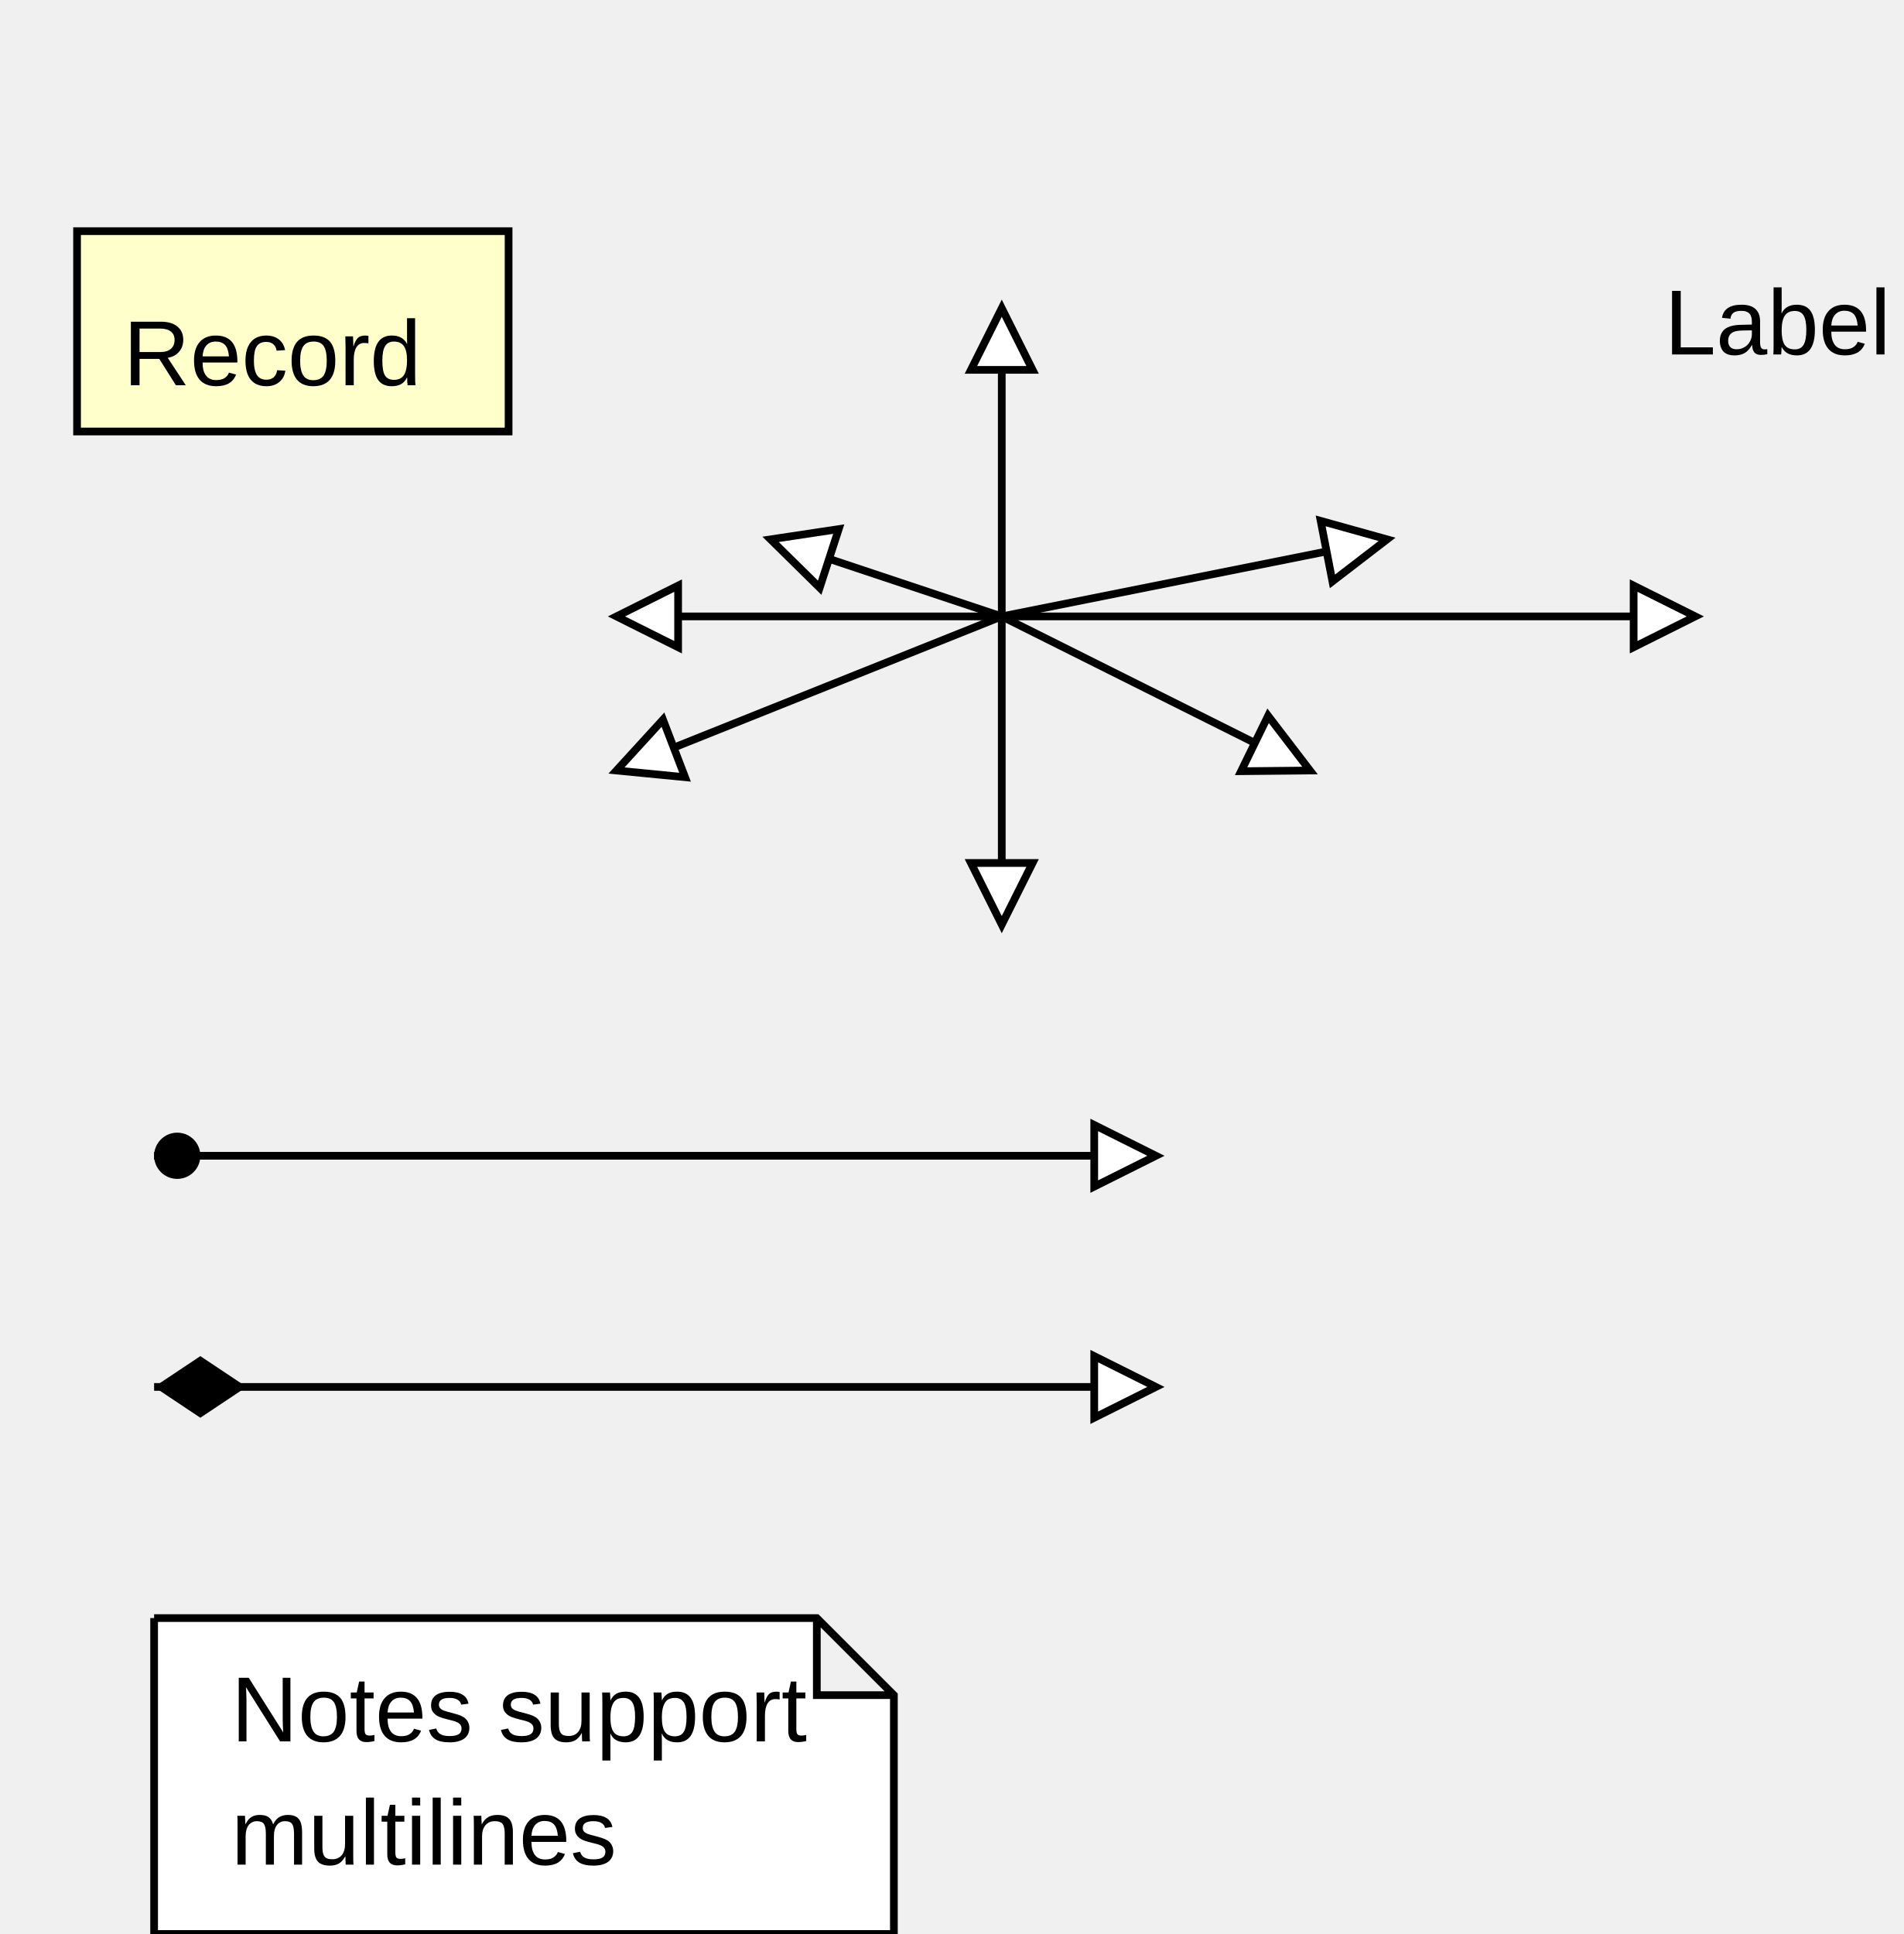
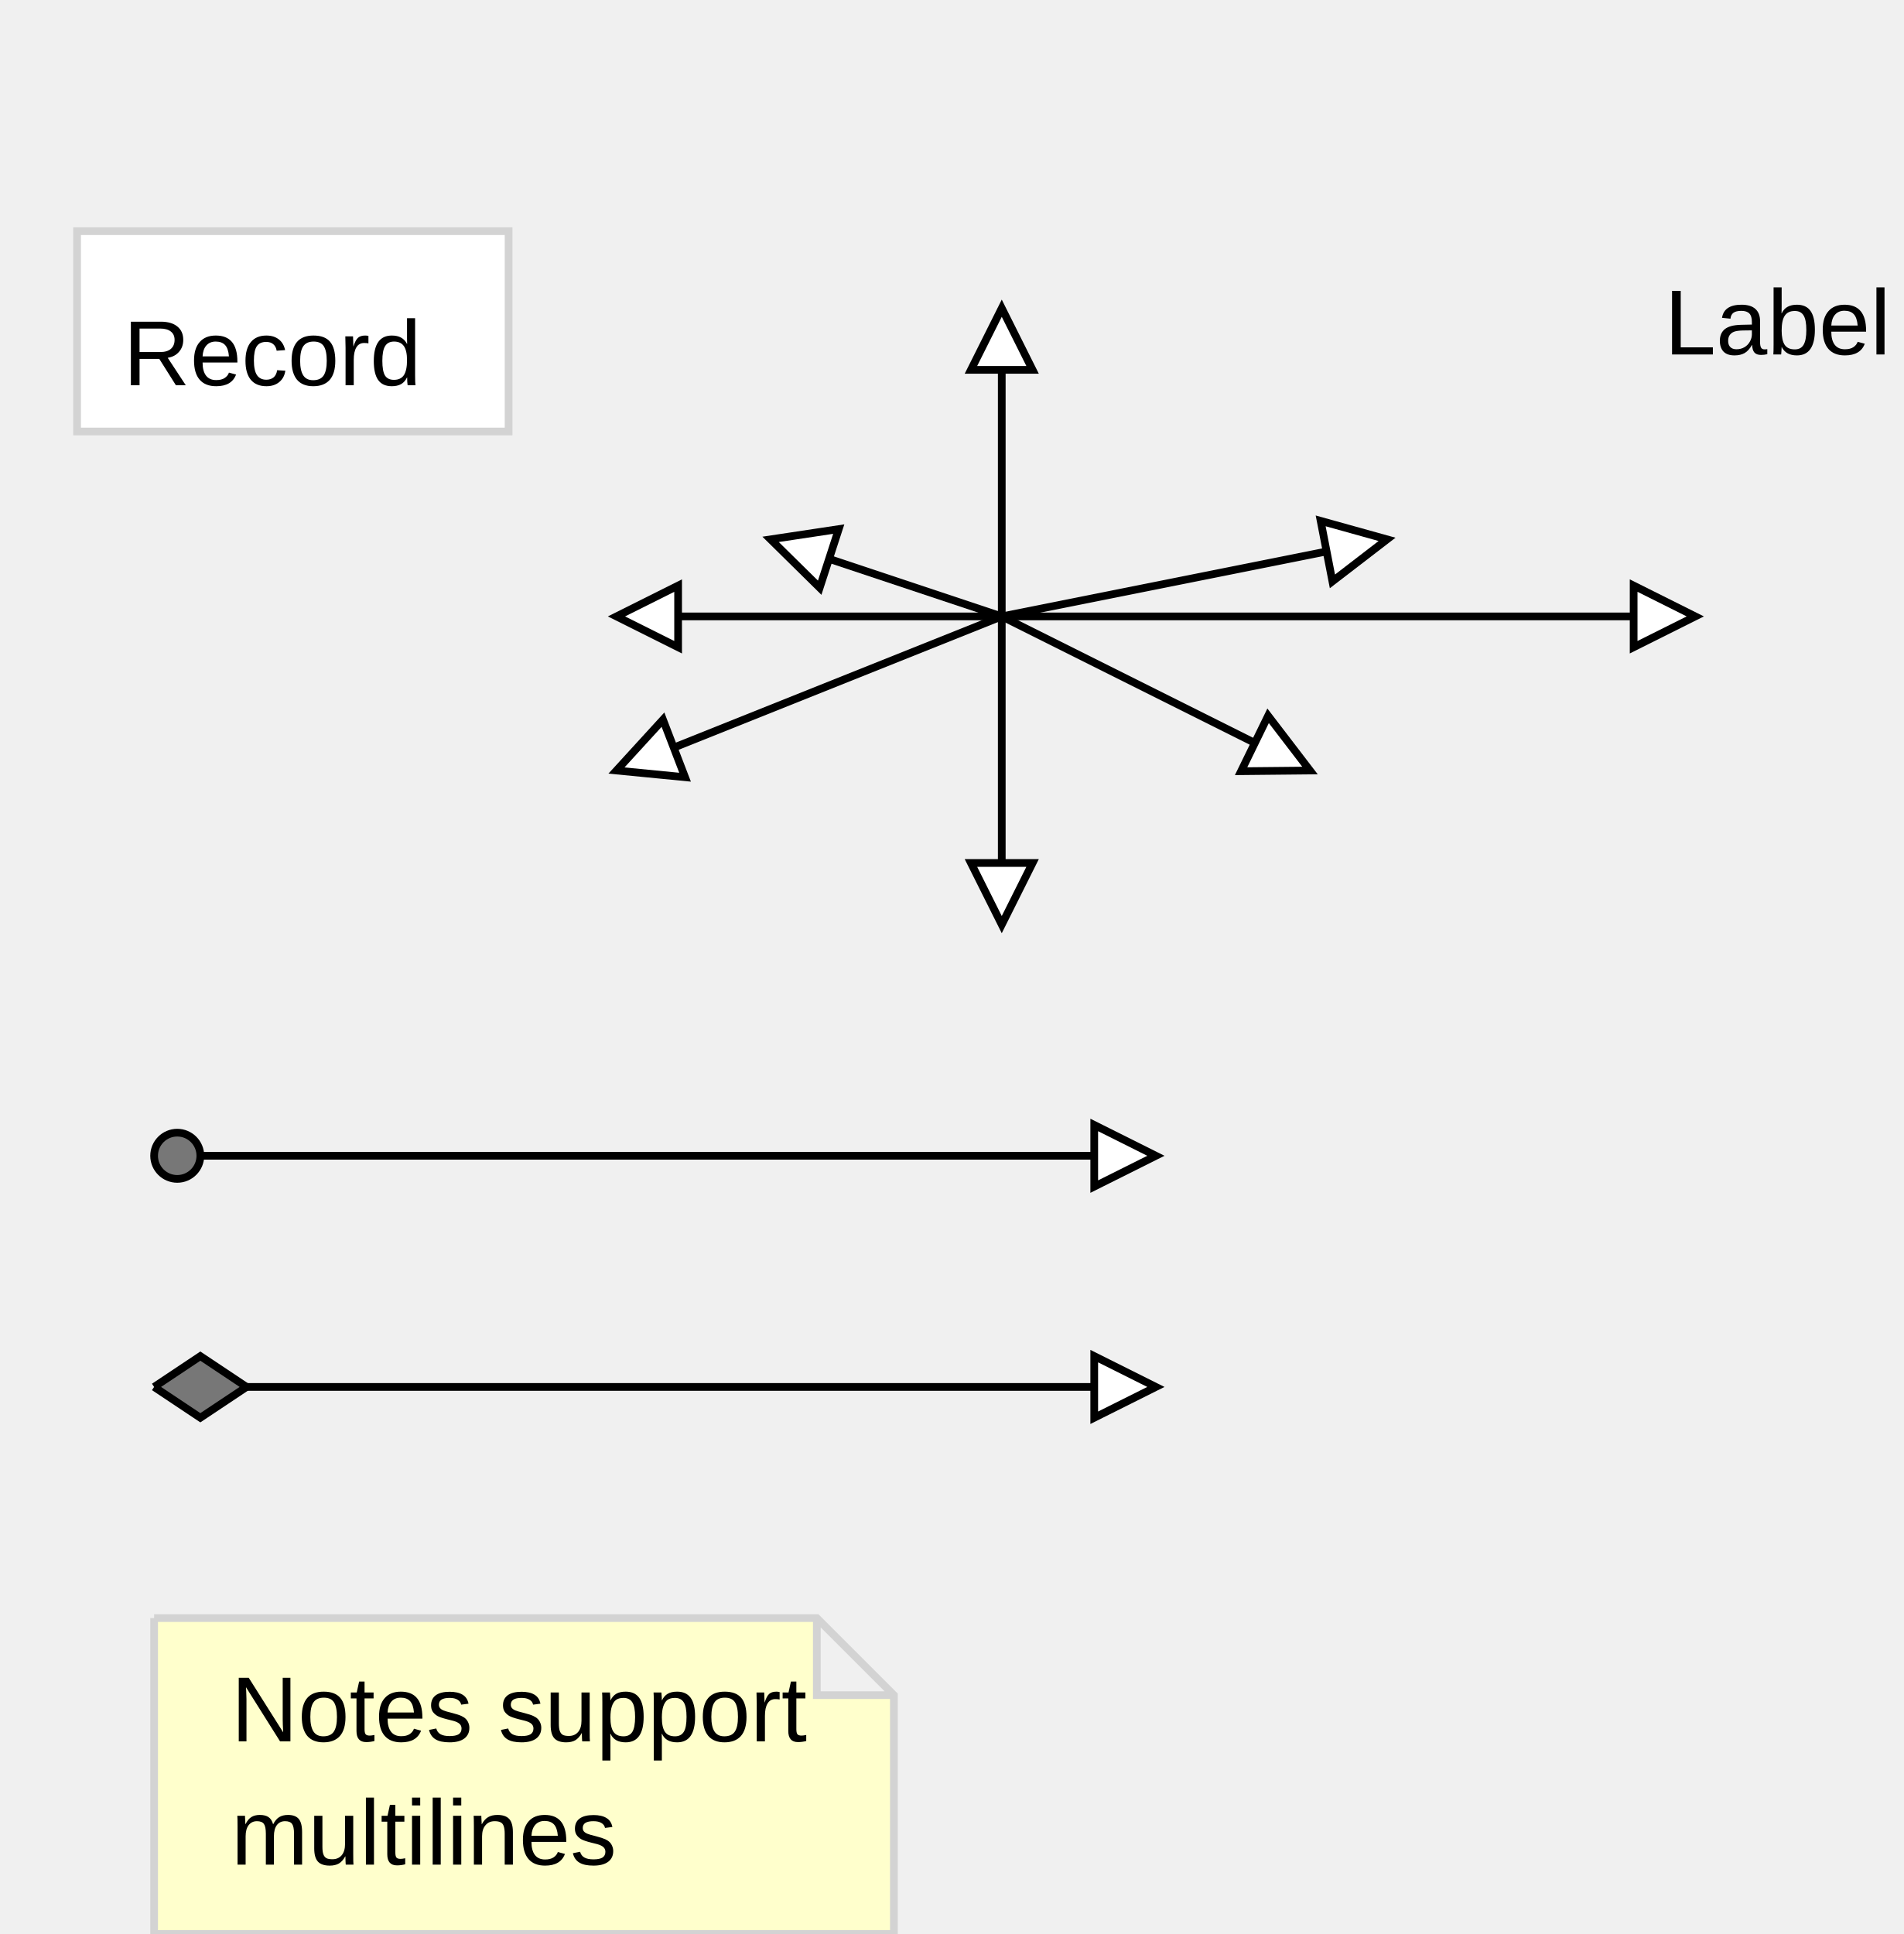
<svg xmlns="http://www.w3.org/2000/svg" width="247" height="251" font-family="Arial, Helvetica, sans-serif">
-   <rect stroke="black" fill="#ffffcc" x="10" y="30" width="56" height="26" />
+   <rect stroke="#d3d3d3" fill="#ffffff" x="10" y="30" width="56" height="26" />
  <text font-family="Arial,Helvetica,sans-serif" font-size="12px" x="16" y="50">Record</text>
  <path stroke="black" d="M130,80 L180,70" />
  <g transform="rotate(-11 180 70)">
    <path stroke="black" fill="#ffffff" d="M180,70 l-8,-4 l 0,8 Z" />
  </g>
  <path stroke="black" d="M130,80 L100,70" />
  <g transform="rotate(198 100 70)">
    <path stroke="black" fill="#ffffff" d="M100,70 l-8,-4 l 0,8 Z" />
  </g>
  <path stroke="black" d="M130,80 L80,100" />
  <g transform="rotate(159 80 100)">
    <path stroke="black" fill="#ffffff" d="M80,100 l-8,-4 l 0,8 Z" />
  </g>
  <path stroke="black" d="M130,80 L170,100" />
  <g transform="rotate(26 170 100)">
    <path stroke="black" fill="#ffffff" d="M170,100 l-8,-4 l 0,8 Z" />
  </g>
  <path stroke="black" d="M130,80 L220,80" />
  <g transform="rotate(0 220 80)">
    <path stroke="black" fill="#ffffff" d="M220,80 l-8,-4 l 0,8 Z" />
  </g>
  <path stroke="black" d="M130,80 L80,80" />
  <g transform="rotate(180 80 80)">
    <path stroke="black" fill="#ffffff" d="M80,80 l-8,-4 l 0,8 Z" />
  </g>
  <path stroke="black" d="M130,80 L130,40" />
  <g transform="rotate(-90 130 40)">
    <path stroke="black" fill="#ffffff" d="M130,40 l-8,-4 l 0,8 Z" />
  </g>
  <path stroke="black" d="M130,80 L130,120" />
  <g transform="rotate(90 130 120)">
    <path stroke="black" fill="#ffffff" d="M130,120 l-8,-4 l 0,8 Z" />
  </g>
  <text font-family="Arial,Helvetica,sans-serif" font-size="12px" x="216" y="46">Label</text>
  <path stroke="black" d="M20,150 L150,150" />
  <g transform="rotate(0 20 150)">
-     <circle class="arrow-tail" cx="23" cy="150" r="3" />\n</g>
+     <circle stroke="black" fill="#777777" cx="23" cy="150" r="3" />\n</g>
  <g transform="rotate(0 150 150)">
    <path stroke="black" fill="#ffffff" d="M150,150 l-8,-4 l 0,8 Z" />
  </g>
  <path stroke="black" d="M20,180 L150,180" />
  <g transform="rotate(0 20 180)">
-     <path class="arrow-tail" d="M20,180 l 6,-4 6,4 -6,4 -6,-4" />
+     <path stroke="black" fill="#777777" d="M20,180 l 6,-4 6,4 -6,4 -6,-4" />
  </g>
  <g transform="rotate(0 150 180)">
    <path stroke="black" fill="#ffffff" d="M150,180 l-8,-4 l 0,8 Z" />
  </g>
-   <path stroke="black" fill="#ffffff" d="M20,210 v 41 h 96 v -31 l -10,-10 L 20,210 M116,220 h -10 v -10" />
+   <path stroke="#d3d3d3" fill="#ffffcc" d="M20,210 v 41 h 96 v -31 l -10,-10 L 20,210 M116,220 h -10 v -10" />
  <text font-family="Arial,Helvetica,sans-serif" font-size="12px" x="30" y="226">Notes support</text>
  <text font-family="Arial,Helvetica,sans-serif" font-size="12px" x="30" y="242">multilines</text>
</svg>
